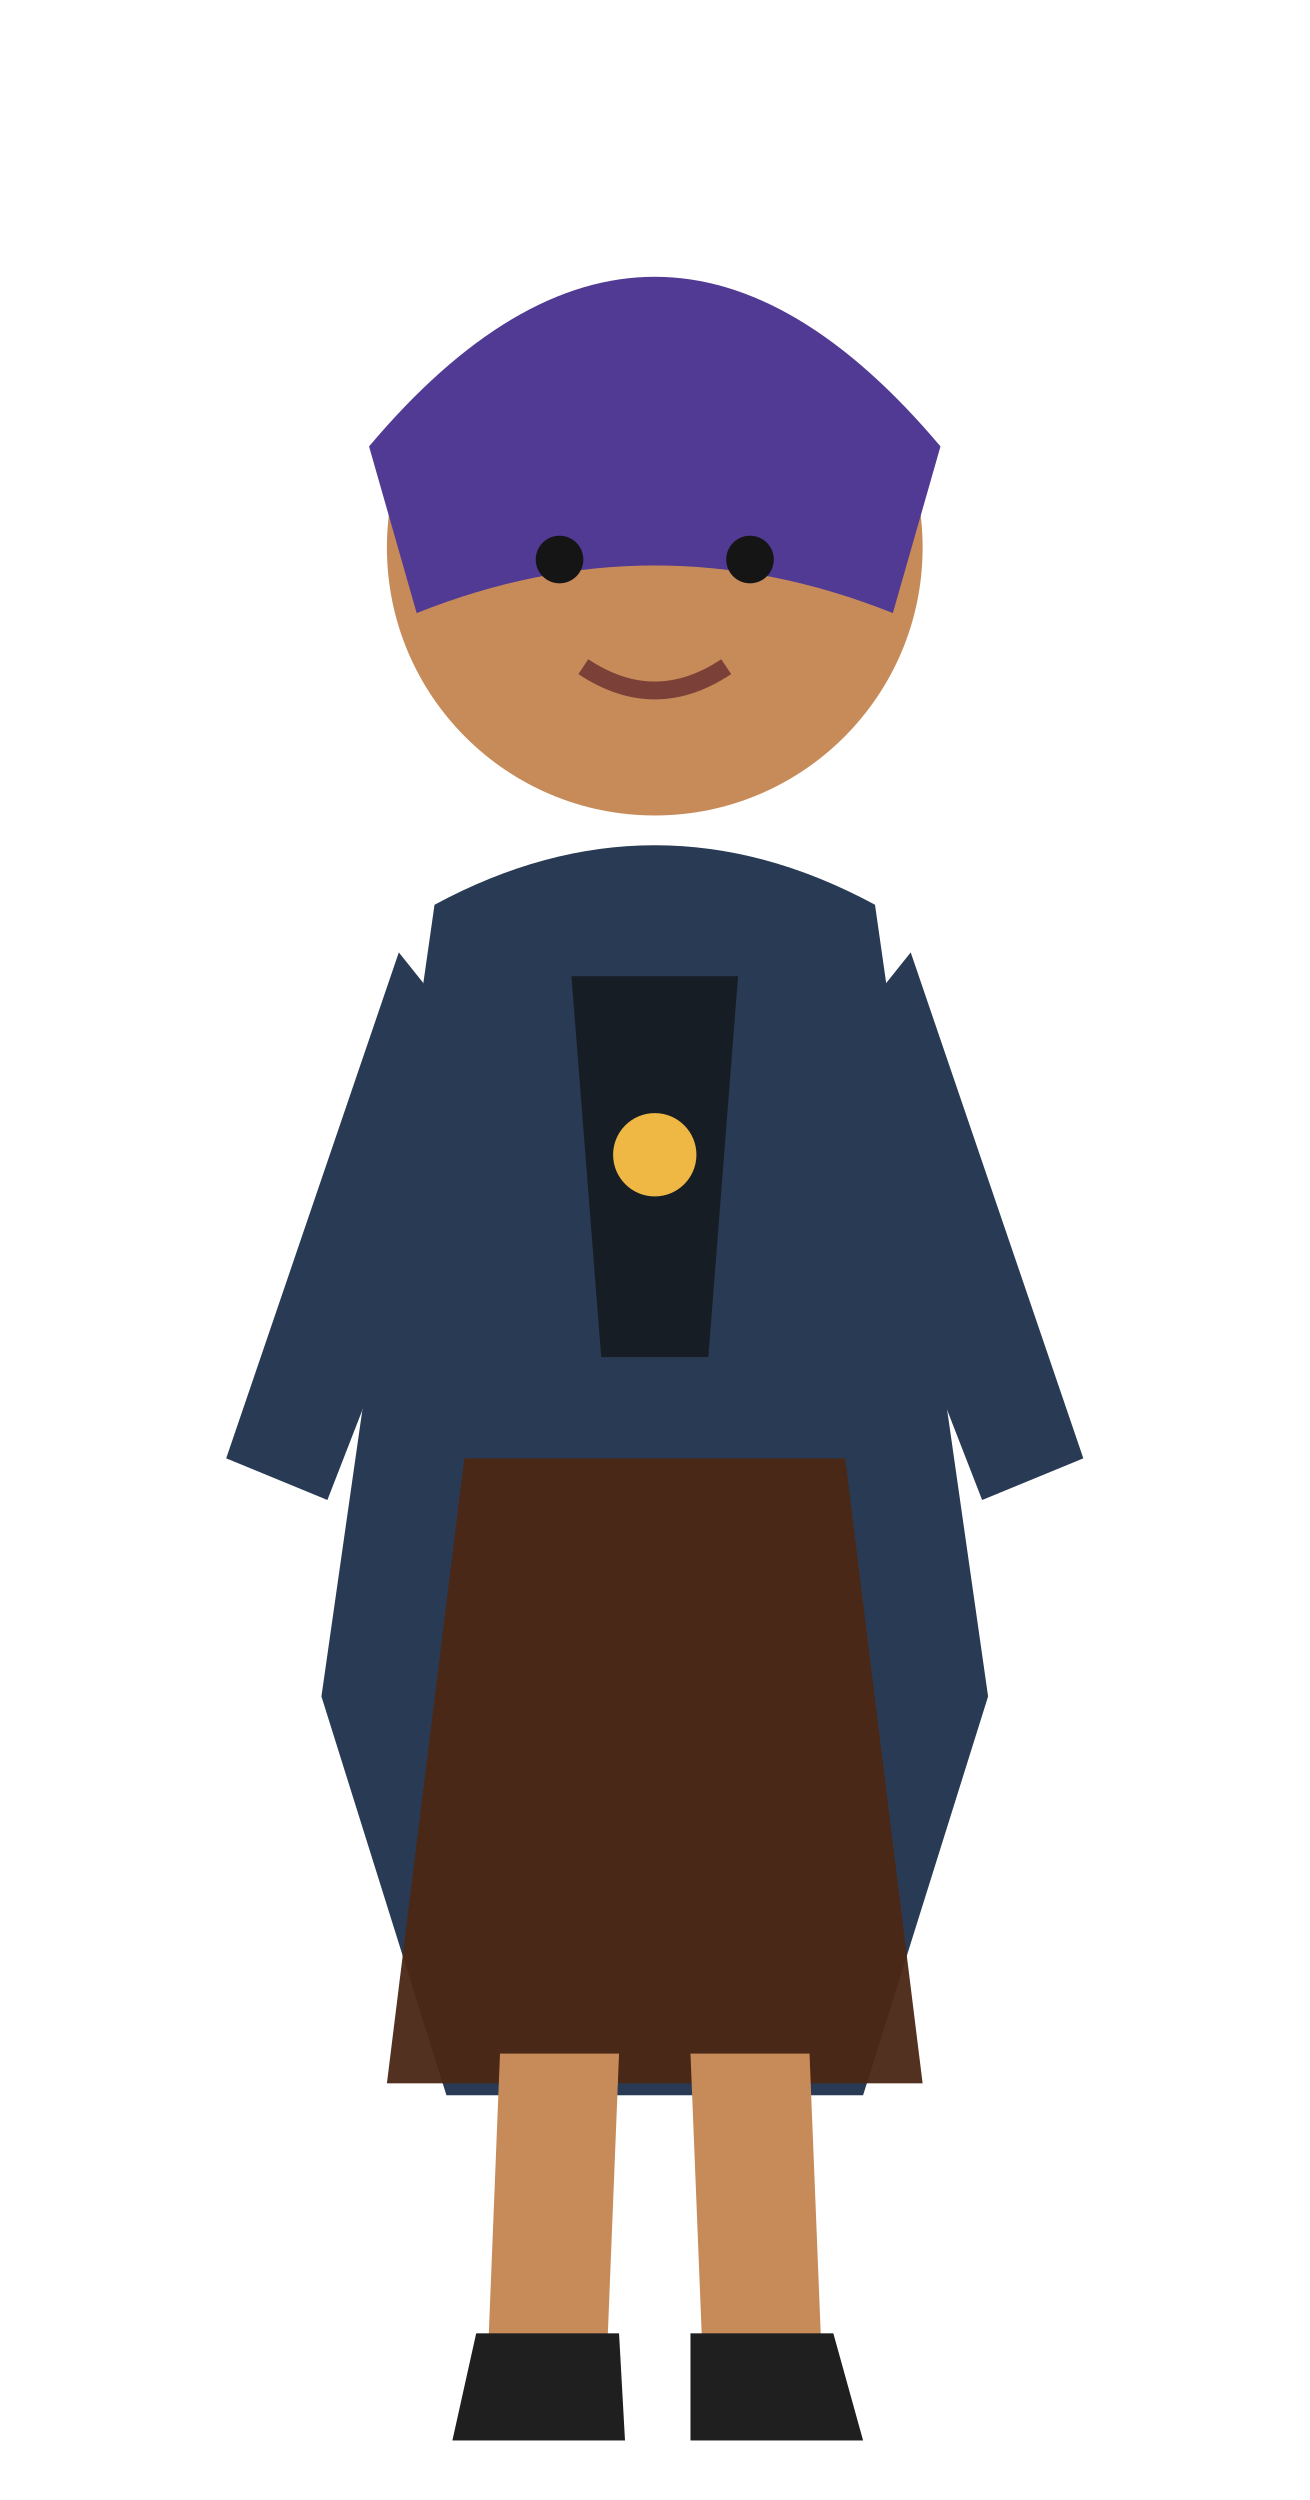
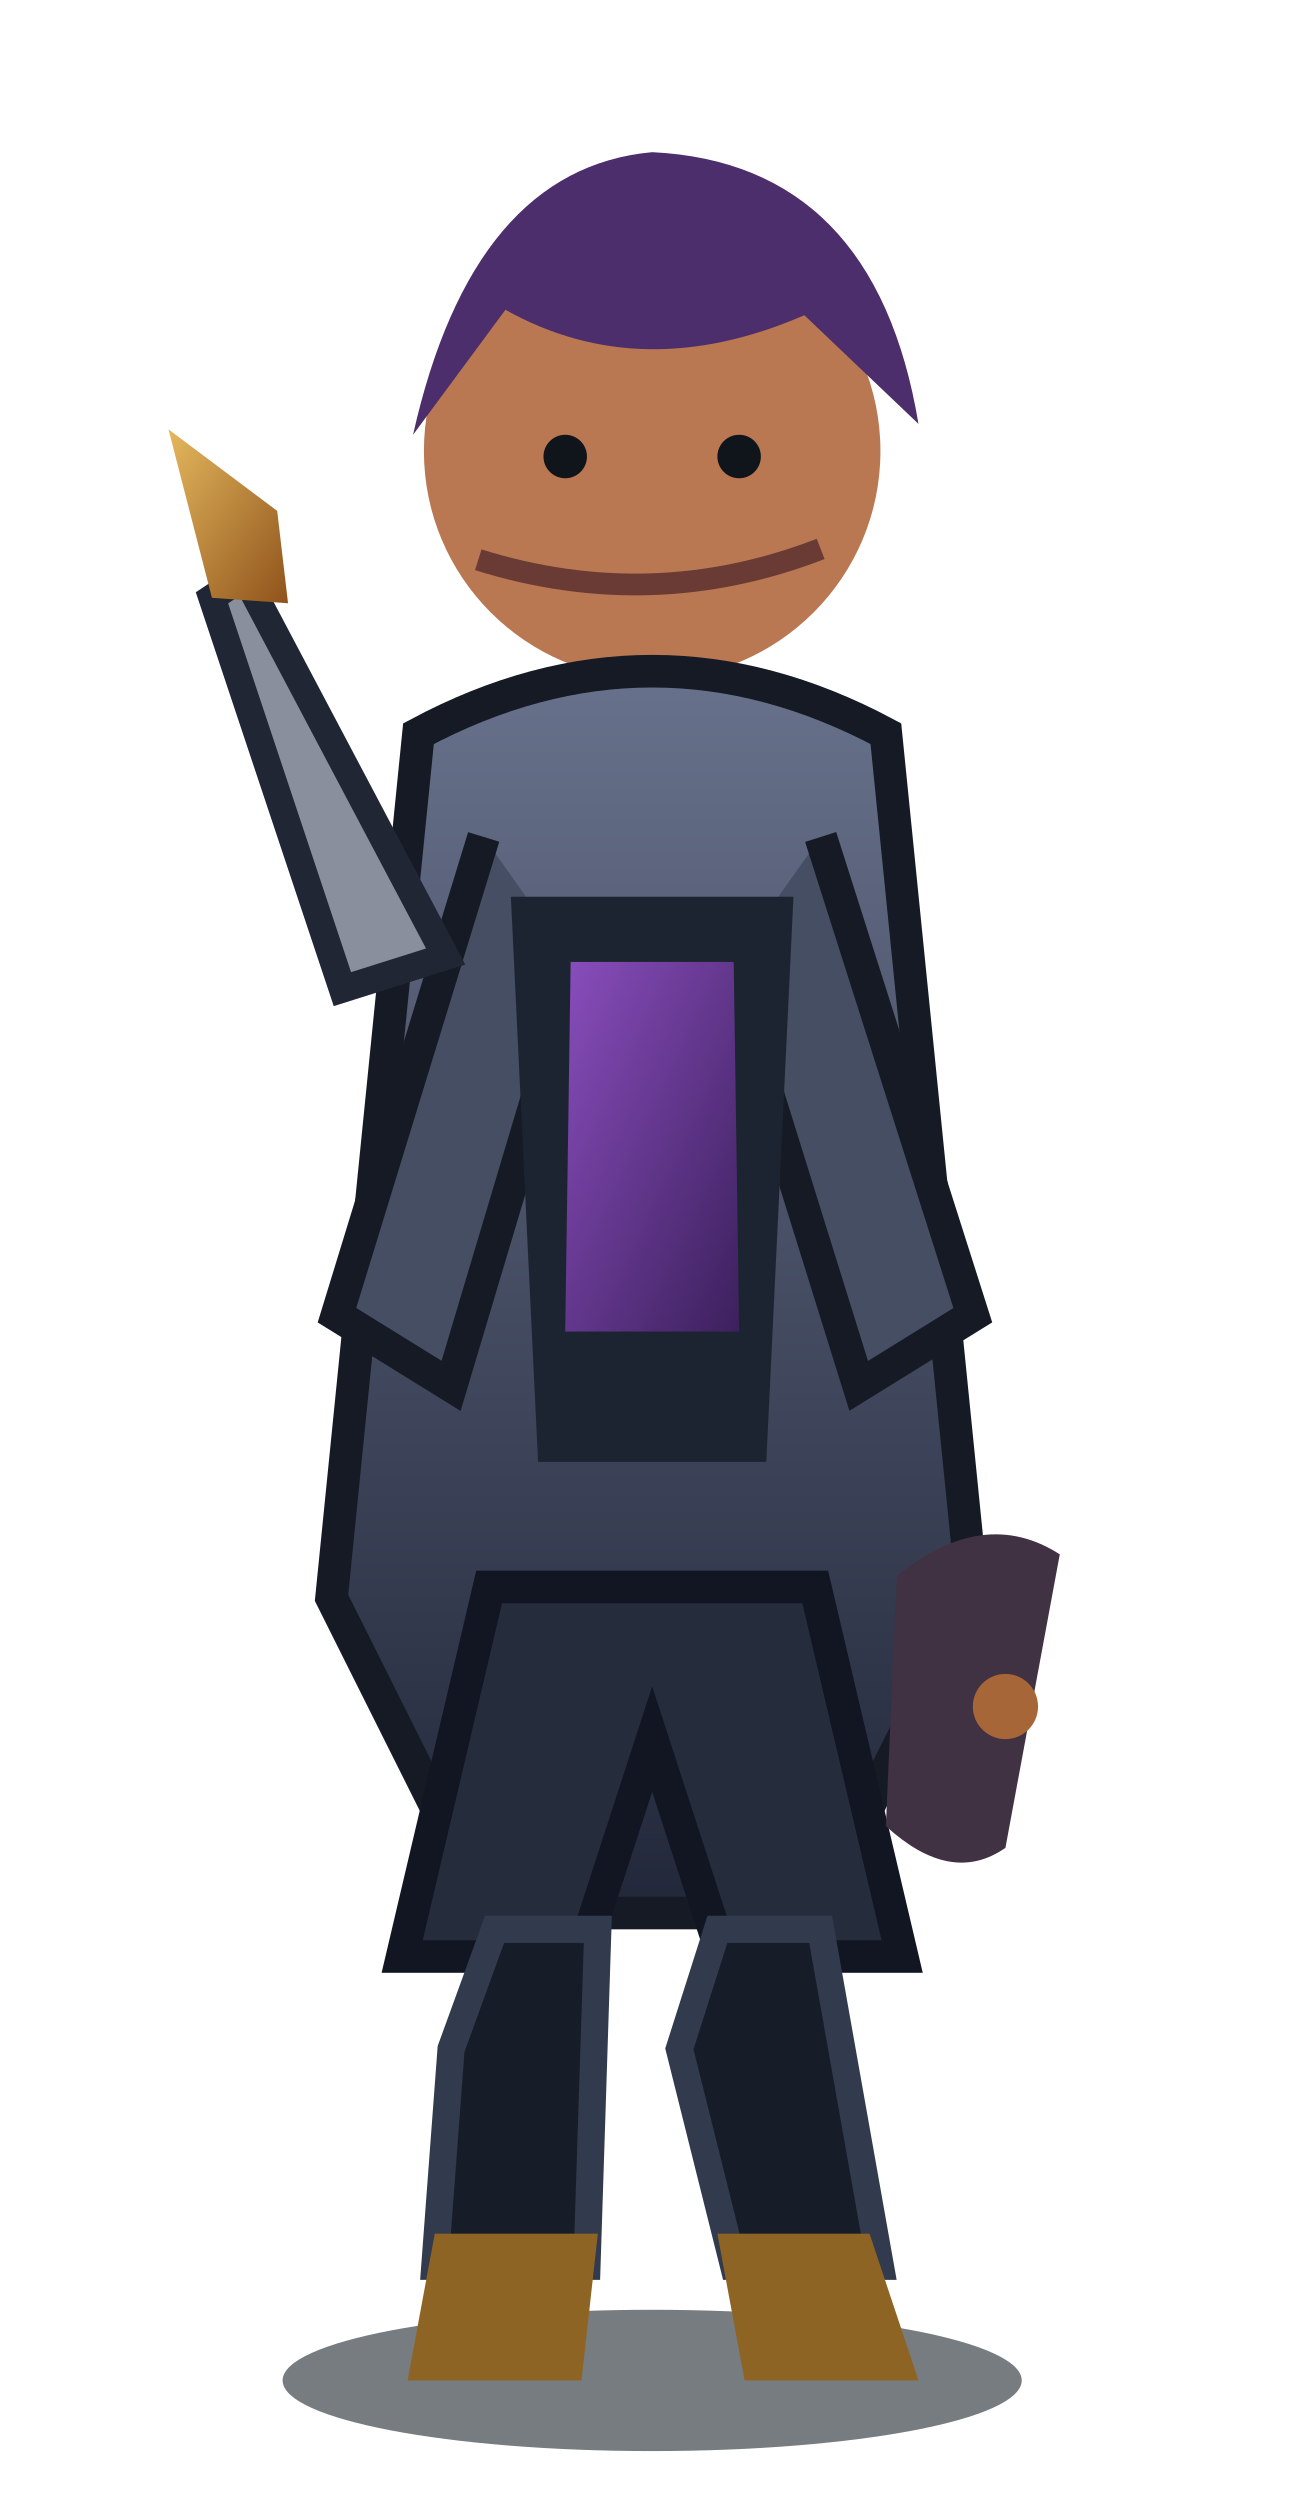
- <svg xmlns="http://www.w3.org/2000/svg" width="220" height="420" viewBox="0 0 220 420">
-   <circle cx="110" cy="92" r="45" fill="#c78b5a" />
-   <path d="M62 75 Q110 18 158 75 L150 103 Q110 87 70 103 Z" fill="#513a94" />
-   <circle cx="94" cy="94" r="4" fill="#151515" />
-   <circle cx="126" cy="94" r="4" fill="#151515" />
-   <path d="M98 112 Q110 120 122 112" fill="none" stroke="#7b4037" stroke-width="3" />
-   <path d="M73 152 Q110 132 147 152 L166 285 L145 352 L75 352 L54 285 Z" fill="#293b54" />
-   <path d="M78 245 L142 245 L155 350 L65 350 Z" fill="#4a2715" opacity=".95" />
-   <path d="M84 345 L104 345 L102 395 L82 395 Z M116 345 L136 345 L138 395 L118 395 Z" fill="#c78b5a" />
-   <path d="M80 392 L104 392 L105 410 L76 410 Z M116 392 L140 392 L145 410 L116 410 Z" fill="#1f1f1f" />
-   <path d="M67 160 L38 245 L55 252 L83 180 M153 160 L182 245 L165 252 L137 180" fill="#293b54" />
-   <path d="M96 164 L124 164 L119 228 L101 228 Z" fill="#171d25" />
-   <circle cx="110" cy="194" r="7" fill="#efb744" />
+ <svg xmlns="http://www.w3.org/2000/svg" viewBox="0 0 240 460">
+   <defs>
+     <linearGradient id="a" x1="0" y1="0" x2="1" y2="1">
+       <stop stop-color="#e4b85e" />
+       <stop offset="1" stop-color="#8f531b" />
+     </linearGradient>
+     <linearGradient id="b" x1="0" y1="0" x2="0" y2="1">
+       <stop stop-color="#68718b" />
+       <stop offset="1" stop-color="#22283a" />
+     </linearGradient>
+     <linearGradient id="c" x1="0" y1="0" x2="1" y2="1">
+       <stop stop-color="#9c55d5" />
+       <stop offset="1" stop-color="#422065" />
+     </linearGradient>
+   </defs>
+   <ellipse cx="120" cy="438" rx="68" ry="13" fill="#071017" opacity=".55" />
+   <circle cx="120" cy="83" r="42" fill="#b97752" />
+   <path d="M76 80Q87 31 120 28Q161 30 169 78L148 58Q118 71 93 57Z" fill="#4b2e6b" />
+   <path d="M88 103Q120 113 151 101" fill="none" stroke="#6a3a35" stroke-width="4" />
+   <circle cx="104" cy="84" r="4" fill="#10141b" />
+   <circle cx="136" cy="84" r="4" fill="#10141b" />
+   <path d="M77 135Q120 112 163 135L179 294L150 352H90L61 294Z" fill="url(#b)" stroke="#151a24" stroke-width="6" />
+   <path d="M89 154L62 242L83 255L106 178M151 154L179 242L158 255L134 178" fill="#454e62" stroke="#151a24" stroke-width="6" />
+   <path d="M94 165H146L141 269H99Z" fill="#1d2431" />
+   <path d="M105 177L135 177L136 245L104 245Z" fill="url(#c)" opacity=".85" />
+   <path d="M90 292H150L166 360H133L120 320L107 360H74Z" fill="#252c3c" stroke="#111622" stroke-width="6" />
+   <path d="M91 355L110 355L108 417H80L83 377ZM132 355L151 355L162 417H135L125 377Z" fill="#171d28" stroke="#313b4d" stroke-width="5" />
+   <path d="M80 411H110L107 438H75Z M132 411H160L169 438H137Z" fill="#8e6425" />
+   <path d="M63 182L39 110L45 106L82 176Z" fill="#8a8f9d" stroke="#202634" stroke-width="5" />
+   <path d="M39 110L31 79L51 94L53 111Z" fill="url(#a)" />
+   <path d="M165 290Q181 277 195 286L185 340Q175 347 163 336Z" fill="#403143" />
+   <circle cx="185" cy="314" r="6" fill="#a76638" />
</svg>
